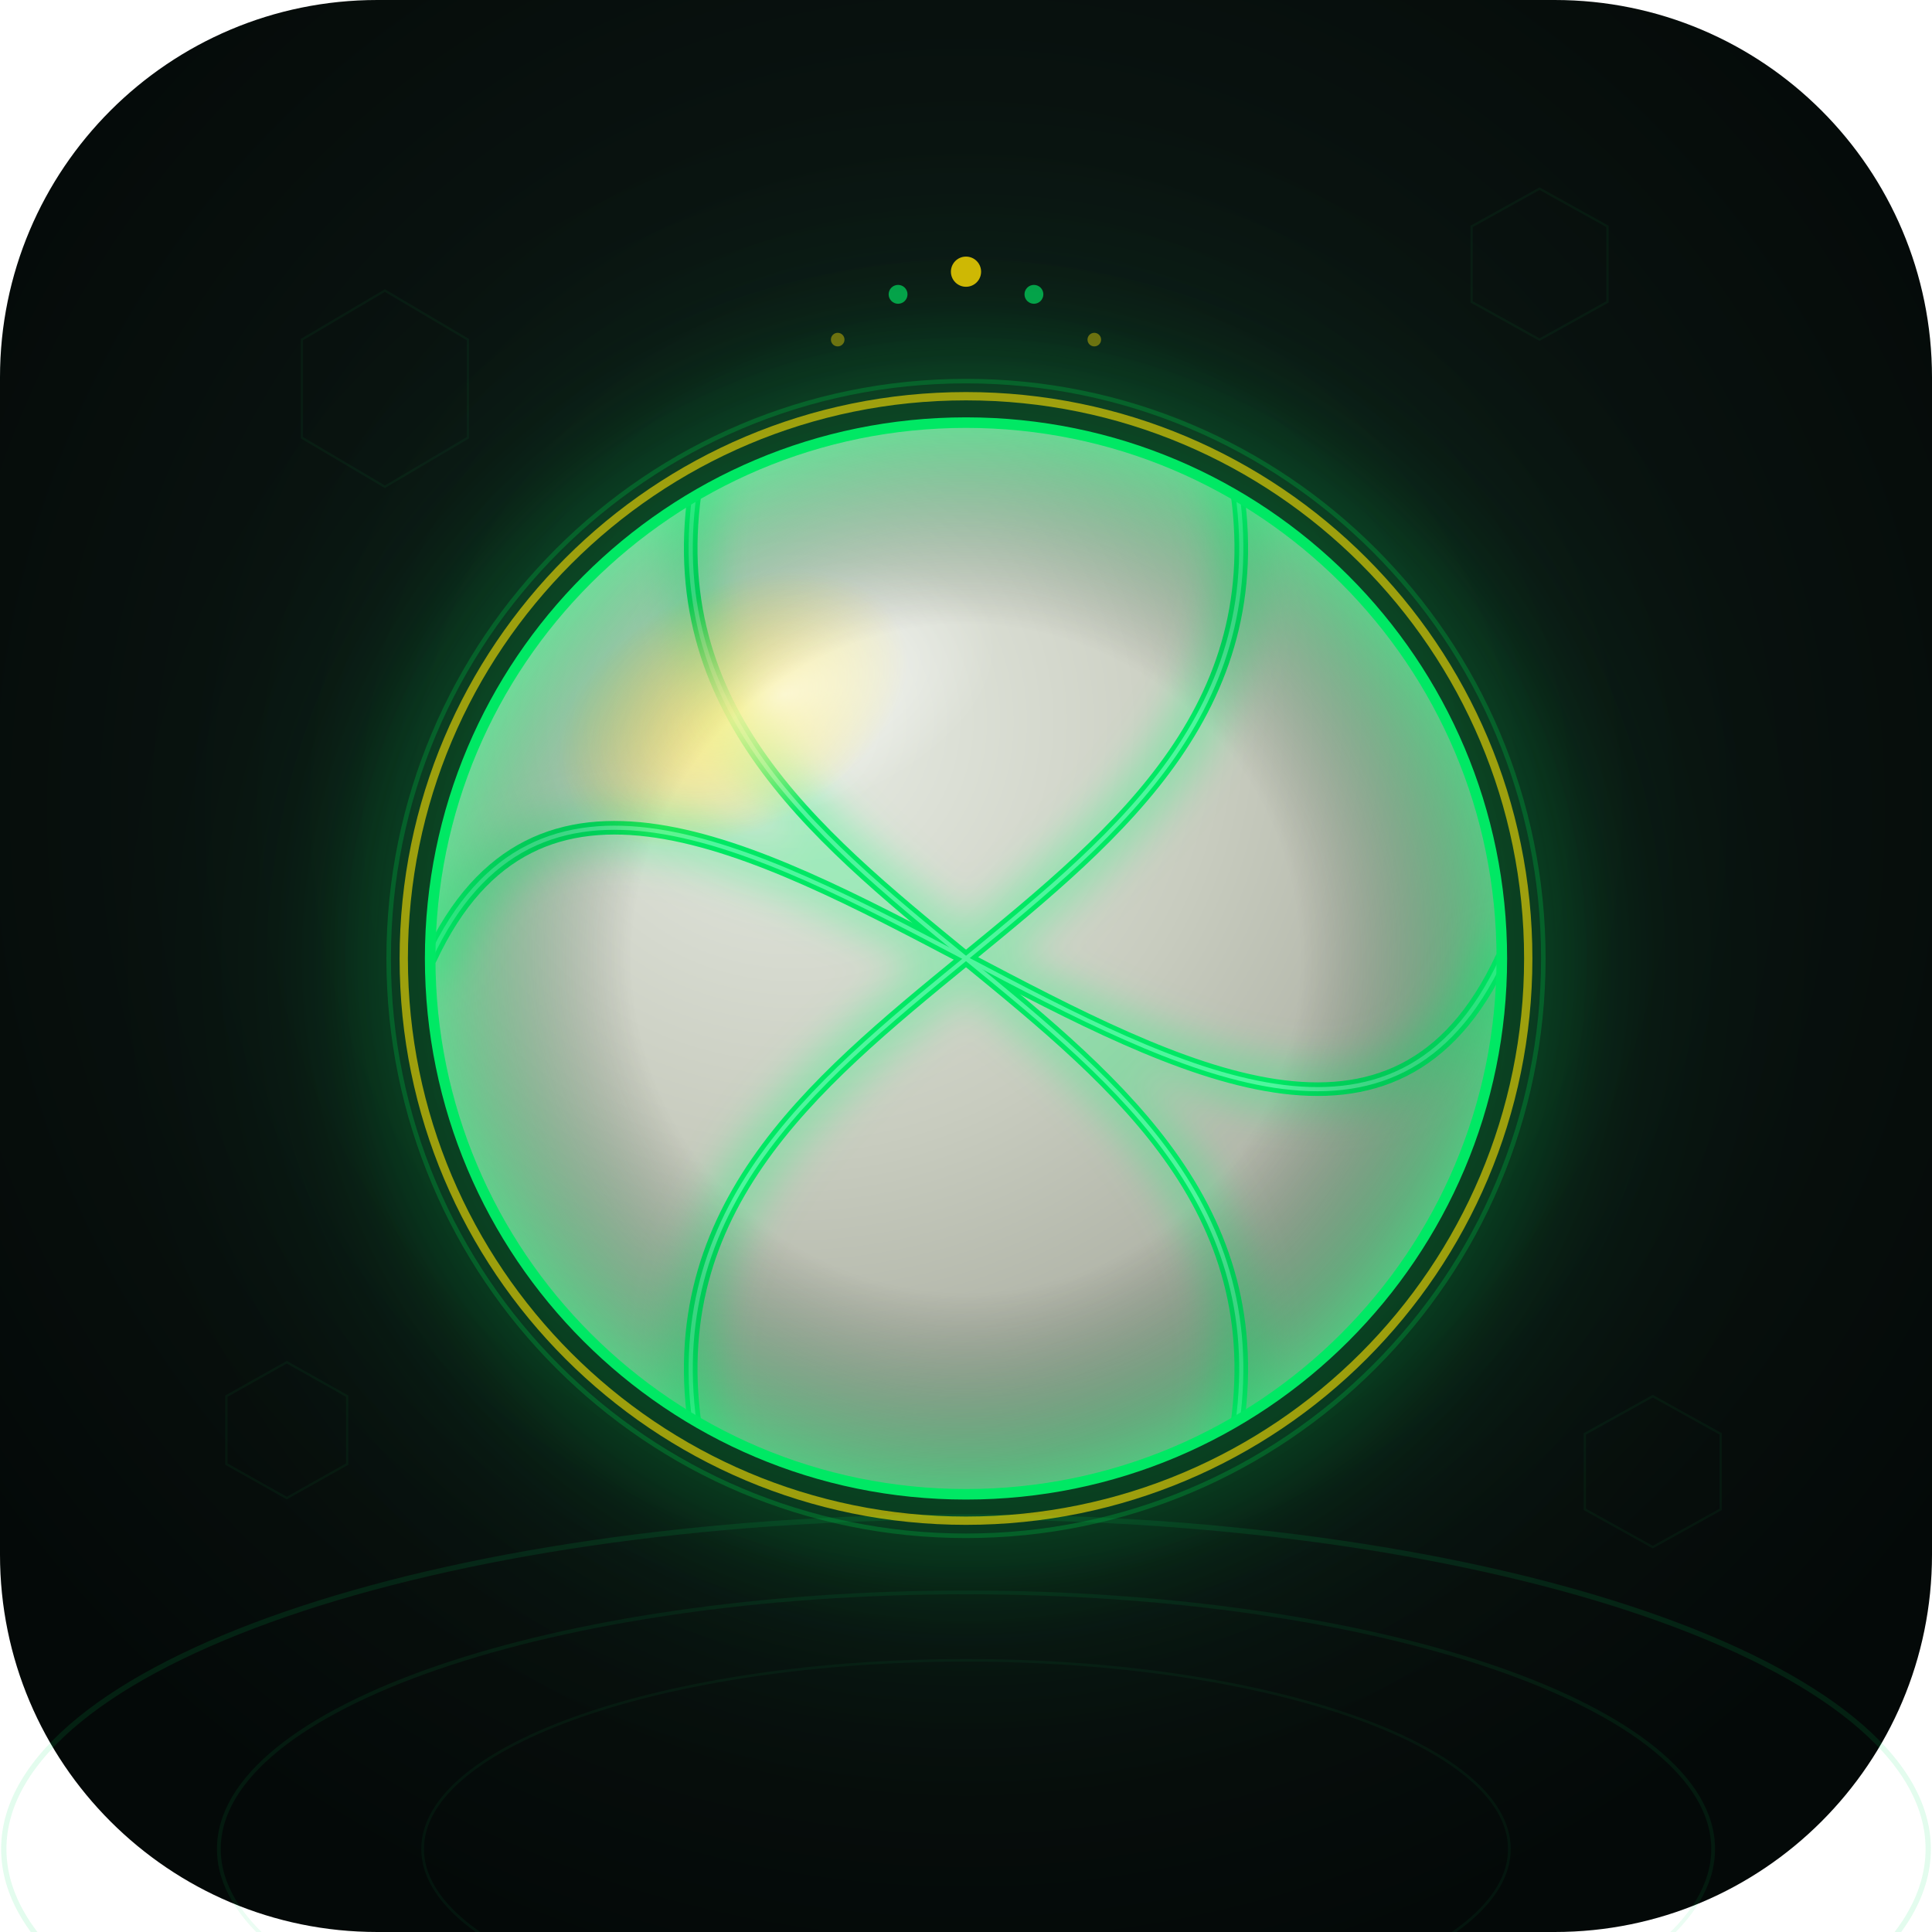
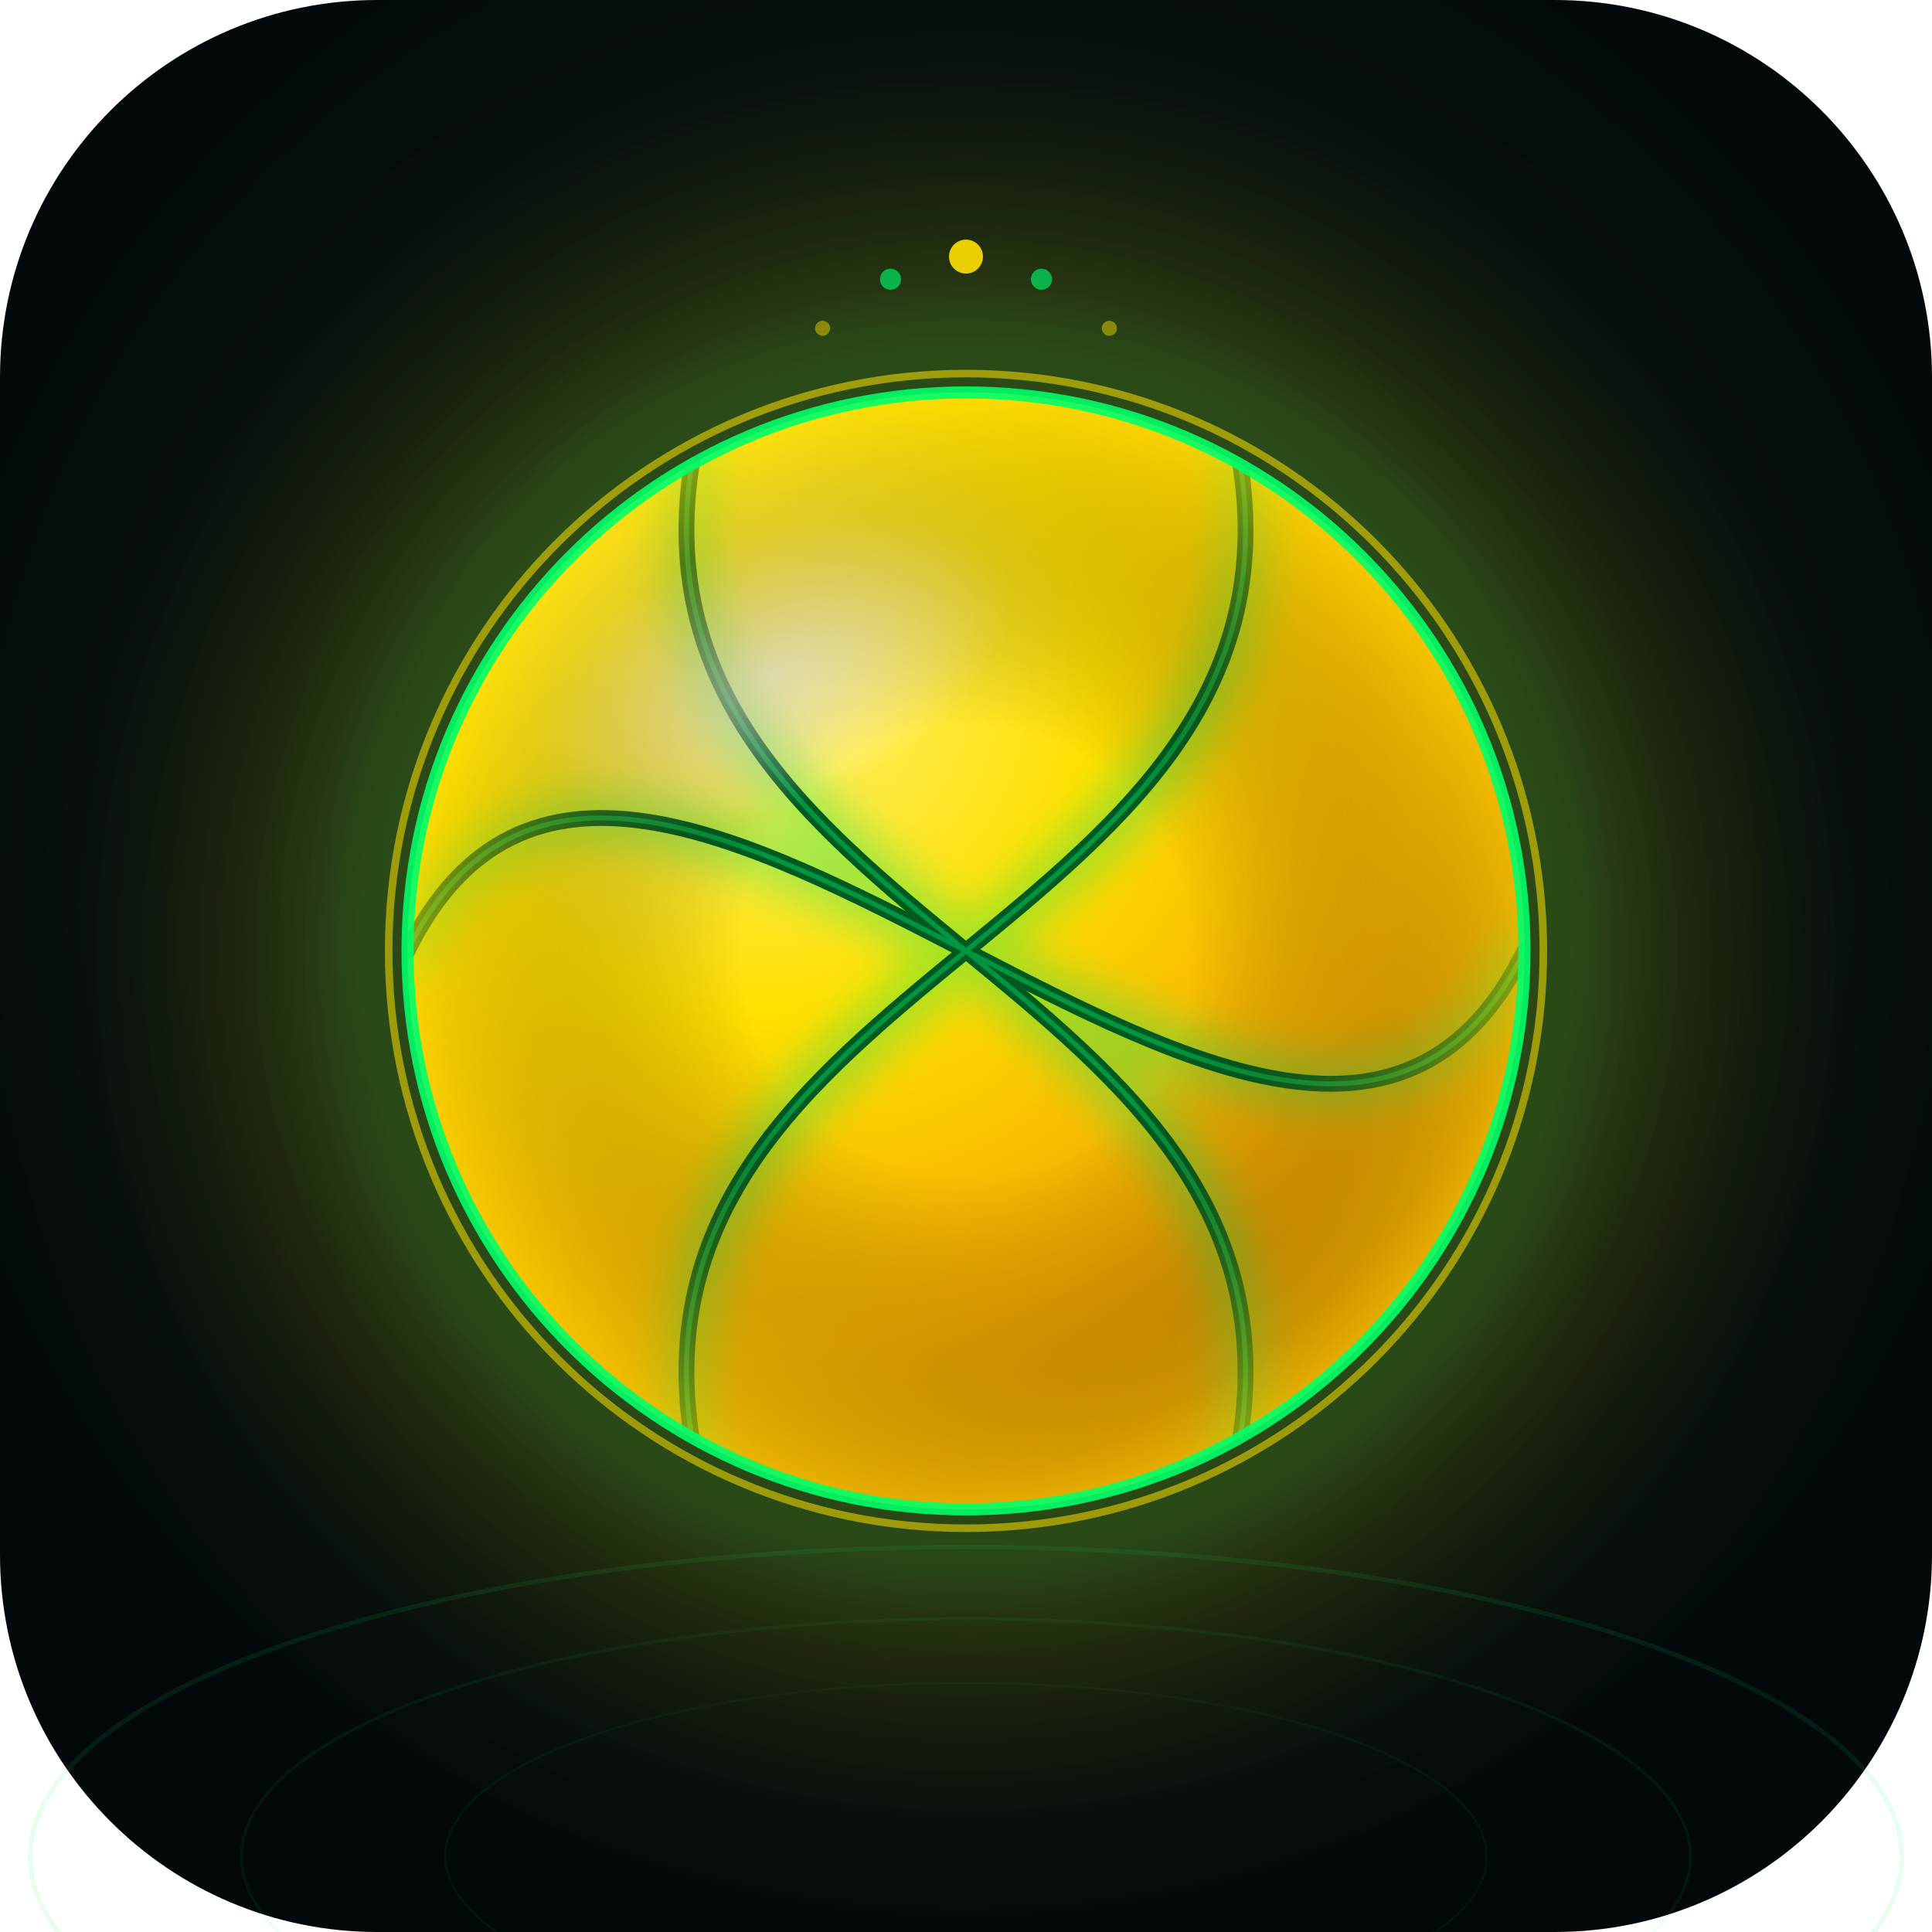
<svg xmlns="http://www.w3.org/2000/svg" viewBox="0 0 512 512" width="512" height="512">
  <defs>
-     <radialGradient id="bg" cx="50%" cy="42%" r="62%">
-       <stop offset="0%" stop-color="#10201a" />
-       <stop offset="100%" stop-color="#040908" />
+     <radialGradient id="bg" cx="50%" cy="45%" r="60%">
+       <stop offset="0%" stop-color="#0e1f14" />
+       <stop offset="100%" stop-color="#03080a" />
    </radialGradient>
-     <radialGradient id="bf" cx="34%" cy="28%" r="72%">
-       <stop offset="0%" stop-color="#e8ece4" />
-       <stop offset="55%" stop-color="#c8ccbf" />
-       <stop offset="100%" stop-color="#a4a89c" />
+     <radialGradient id="ball" cx="32%" cy="26%" r="74%">
+       <stop offset="0%" stop-color="#fff176" />
+       <stop offset="40%" stop-color="#ffe000" />
+       <stop offset="80%" stop-color="#f5a800" />
+       <stop offset="100%" stop-color="#d07800" />
    </radialGradient>
-     <radialGradient id="rim" cx="50%" cy="50%" r="50%">
-       <stop offset="62%" stop-color="transparent" />
-       <stop offset="100%" stop-color="#00e864" stop-opacity="0.5" />
+     <radialGradient id="outerGlow" cx="50%" cy="50%" r="50%">
+       <stop offset="40%" stop-color="transparent" />
+       <stop offset="100%" stop-color="#ffe000" stop-opacity="0.55" />
    </radialGradient>
-     <radialGradient id="yfl" cx="50%" cy="50%" r="50%">
-       <stop offset="0%" stop-color="#ffdf00" />
-       <stop offset="100%" stop-color="#ffdf00" stop-opacity="0" />
-     </radialGradient>
-     <radialGradient id="wfl" cx="50%" cy="50%" r="50%">
-       <stop offset="0%" stop-color="#ffffff" stop-opacity="0.7" />
+     <radialGradient id="glassHi" cx="50%" cy="50%" r="50%">
+       <stop offset="0%" stop-color="#ffffff" stop-opacity="0.65" />
      <stop offset="100%" stop-color="#ffffff" stop-opacity="0" />
    </radialGradient>
    <clipPath id="bc">
-       <circle cx="256" cy="254" r="142" />
+       <circle cx="256" cy="252" r="148" />
    </clipPath>
-     <filter id="gg" x="-50%" y="-50%" width="200%" height="200%">
-       <feGaussianBlur stdDeviation="14" />
+     <filter id="seamGlow" x="-25%" y="-25%" width="150%" height="150%">
+       <feGaussianBlur stdDeviation="5.5" />
    </filter>
-     <filter id="sg" x="-30%" y="-30%" width="160%" height="160%">
-       <feGaussianBlur stdDeviation="5" />
+     <filter id="bigBloom" x="-70%" y="-70%" width="240%" height="240%">
+       <feGaussianBlur stdDeviation="30" />
    </filter>
-     <filter id="bgbloom" x="-80%" y="-80%" width="260%" height="260%">
-       <feGaussianBlur stdDeviation="28" />
+     <filter id="rimGlow" x="-30%" y="-30%" width="160%" height="160%">
+       <feGaussianBlur stdDeviation="10" />
    </filter>
  </defs>
  <rect width="512" height="512" rx="100" fill="url(#bg)" />
-   <g opacity="0.05" stroke="#00ff70" stroke-width="0.6" fill="none">
-     <path d="M80,90 l22,-13 l22,13 l0,26 l-22,13 l-22,-13 Z" />
-     <path d="M390,60 l18,-10 l18,10 l0,20 l-18,10 l-18,-10 Z" />
-     <path d="M420,380 l18,-10 l18,10 l0,20 l-18,10 l-18,-10 Z" />
-     <path d="M60,370 l16,-9 l16,9 l0,18 l-16,9 l-16,-9 Z" />
+   <circle cx="256" cy="252" r="200" fill="#ffe000" opacity="0.12" filter="url(#bigBloom)" />
+   <circle cx="256" cy="252" r="180" fill="#00ff70" opacity="0.055" filter="url(#bigBloom)" />
+   <ellipse cx="256" cy="492" rx="248" ry="82" fill="none" stroke="#00e864" stroke-width="1.2" opacity="0.10" />
+   <ellipse cx="256" cy="492" rx="192" ry="63" fill="none" stroke="#00e864" stroke-width="0.8" opacity="0.07" />
+   <ellipse cx="256" cy="492" rx="138" ry="46" fill="none" stroke="#00e864" stroke-width="0.6" opacity="0.05" />
+   <circle cx="256" cy="252" r="158" fill="none" stroke="#ffe000" stroke-width="28" opacity="0.14" filter="url(#bigBloom)" />
+   <circle cx="256" cy="252" r="158" fill="none" stroke="#00ff70" stroke-width="18" opacity="0.12" filter="url(#rimGlow)" />
+   <circle cx="256" cy="252" r="148" fill="url(#ball)" />
+   <g clip-path="url(#bc)" fill="none" stroke="#00e864" stroke-width="14" stroke-linecap="round" opacity="0.35" filter="url(#seamGlow)">
+     <path d="M 108,252 C 168,130 344,374 404,252" />
+     <path d="M 328,119 C 352,247 160,257 184,385" />
+     <path d="M 184,119 C 160,247 352,257 328,385" />
  </g>
-   <ellipse cx="256" cy="490" rx="255" ry="88" fill="none" stroke="#00e060" stroke-width="1.4" opacity="0.11" />
-   <ellipse cx="256" cy="490" rx="198" ry="68" fill="none" stroke="#00e060" stroke-width="1.0" opacity="0.08" />
-   <ellipse cx="256" cy="490" rx="144" ry="50" fill="none" stroke="#00e060" stroke-width="0.7" opacity="0.06" />
-   <circle cx="256" cy="254" r="170" fill="#00e060" opacity="0.11" filter="url(#bgbloom)" />
-   <circle cx="256" cy="254" r="120" fill="#ffdf00" opacity="0.06" filter="url(#bgbloom)" />
-   <circle cx="256" cy="254" r="145" fill="none" stroke="#00ff6a" stroke-width="22" opacity="0.20" filter="url(#gg)" />
-   <circle cx="256" cy="254" r="142" fill="url(#bf)" />
-   <g clip-path="url(#bc)" fill="none" stroke="#00ff70" stroke-width="14" stroke-linecap="round" opacity="0.28" filter="url(#sg)">
-     <path d="M 114,254 C 170,134 342,374 398,254" />
-     <path d="M 327,125 C 350,248 162,260 185,383" />
-     <path d="M 185,125 C 162,248 350,260 327,383" />
+   <g clip-path="url(#bc)" fill="none" stroke="#005a20" stroke-width="4.2" stroke-linecap="round">
+     <path d="M 108,252 C 168,130 344,374 404,252" />
+     <path d="M 328,119 C 352,247 160,257 184,385" />
+     <path d="M 184,119 C 160,247 352,257 328,385" />
  </g>
-   <g clip-path="url(#bc)" fill="none" stroke="#00e864" stroke-width="3.6" stroke-linecap="round">
-     <path d="M 114,254 C 170,134 342,374 398,254" />
-     <path d="M 327,125 C 350,248 162,260 185,383" />
-     <path d="M 185,125 C 162,248 350,260 327,383" />
+   <g clip-path="url(#bc)" fill="none" stroke="#00d060" stroke-width="1.3" stroke-linecap="round" opacity="0.5">
+     <path d="M 108,252 C 168,130 344,374 404,252" />
+     <path d="M 328,119 C 352,247 160,257 184,385" />
+     <path d="M 184,119 C 160,247 352,257 328,385" />
  </g>
-   <g clip-path="url(#bc)" fill="none" stroke="#90ffcc" stroke-width="1.1" stroke-linecap="round" opacity="0.55">
-     <path d="M 114,254 C 170,134 342,374 398,254" />
-     <path d="M 327,125 C 350,248 162,260 185,383" />
-     <path d="M 185,125 C 162,248 350,260 327,383" />
-   </g>
-   <ellipse cx="194" cy="188" rx="50" ry="32" fill="url(#yfl)" transform="rotate(-28 194 188)" opacity="0.78" />
-   <ellipse cx="208" cy="184" rx="58" ry="32" fill="url(#wfl)" transform="rotate(-18 208 184)" />
-   <circle cx="256" cy="254" r="142" fill="url(#rim)" />
-   <circle cx="256" cy="254" r="142" fill="none" stroke="#00e864" stroke-width="2.8" />
-   <circle cx="256" cy="254" r="149" fill="none" stroke="#ffdf00" stroke-width="2.2" opacity="0.6" />
-   <circle cx="256" cy="254" r="153" fill="none" stroke="#009b3a" stroke-width="1.2" opacity="0.4" />
-   <circle cx="256" cy="72" r="4" fill="#ffdf00" opacity="0.80" />
-   <circle cx="238" cy="78" r="2.5" fill="#00e864" opacity="0.65" />
-   <circle cx="274" cy="78" r="2.5" fill="#00e864" opacity="0.65" />
-   <circle cx="222" cy="90" r="1.8" fill="#ffdf00" opacity="0.40" />
-   <circle cx="290" cy="90" r="1.8" fill="#ffdf00" opacity="0.40" />
+   <ellipse cx="205" cy="178" rx="66" ry="36" fill="url(#glassHi)" transform="rotate(-22 205 178)" />
+   <circle cx="256" cy="252" r="148" fill="url(#outerGlow)" />
+   <circle cx="256" cy="252" r="148" fill="none" stroke="#00ff6a" stroke-width="3.2" opacity="0.9" />
+   <circle cx="256" cy="252" r="153" fill="none" stroke="#ffe000" stroke-width="2" opacity="0.55" />
+   <circle cx="256" cy="68" r="4.5" fill="#ffe000" opacity="0.90" />
+   <circle cx="236" cy="74" r="2.8" fill="#00e864" opacity="0.70" />
+   <circle cx="276" cy="74" r="2.8" fill="#00e864" opacity="0.70" />
+   <circle cx="218" cy="87" r="2" fill="#ffe000" opacity="0.45" />
+   <circle cx="294" cy="87" r="2" fill="#ffe000" opacity="0.45" />
</svg>
